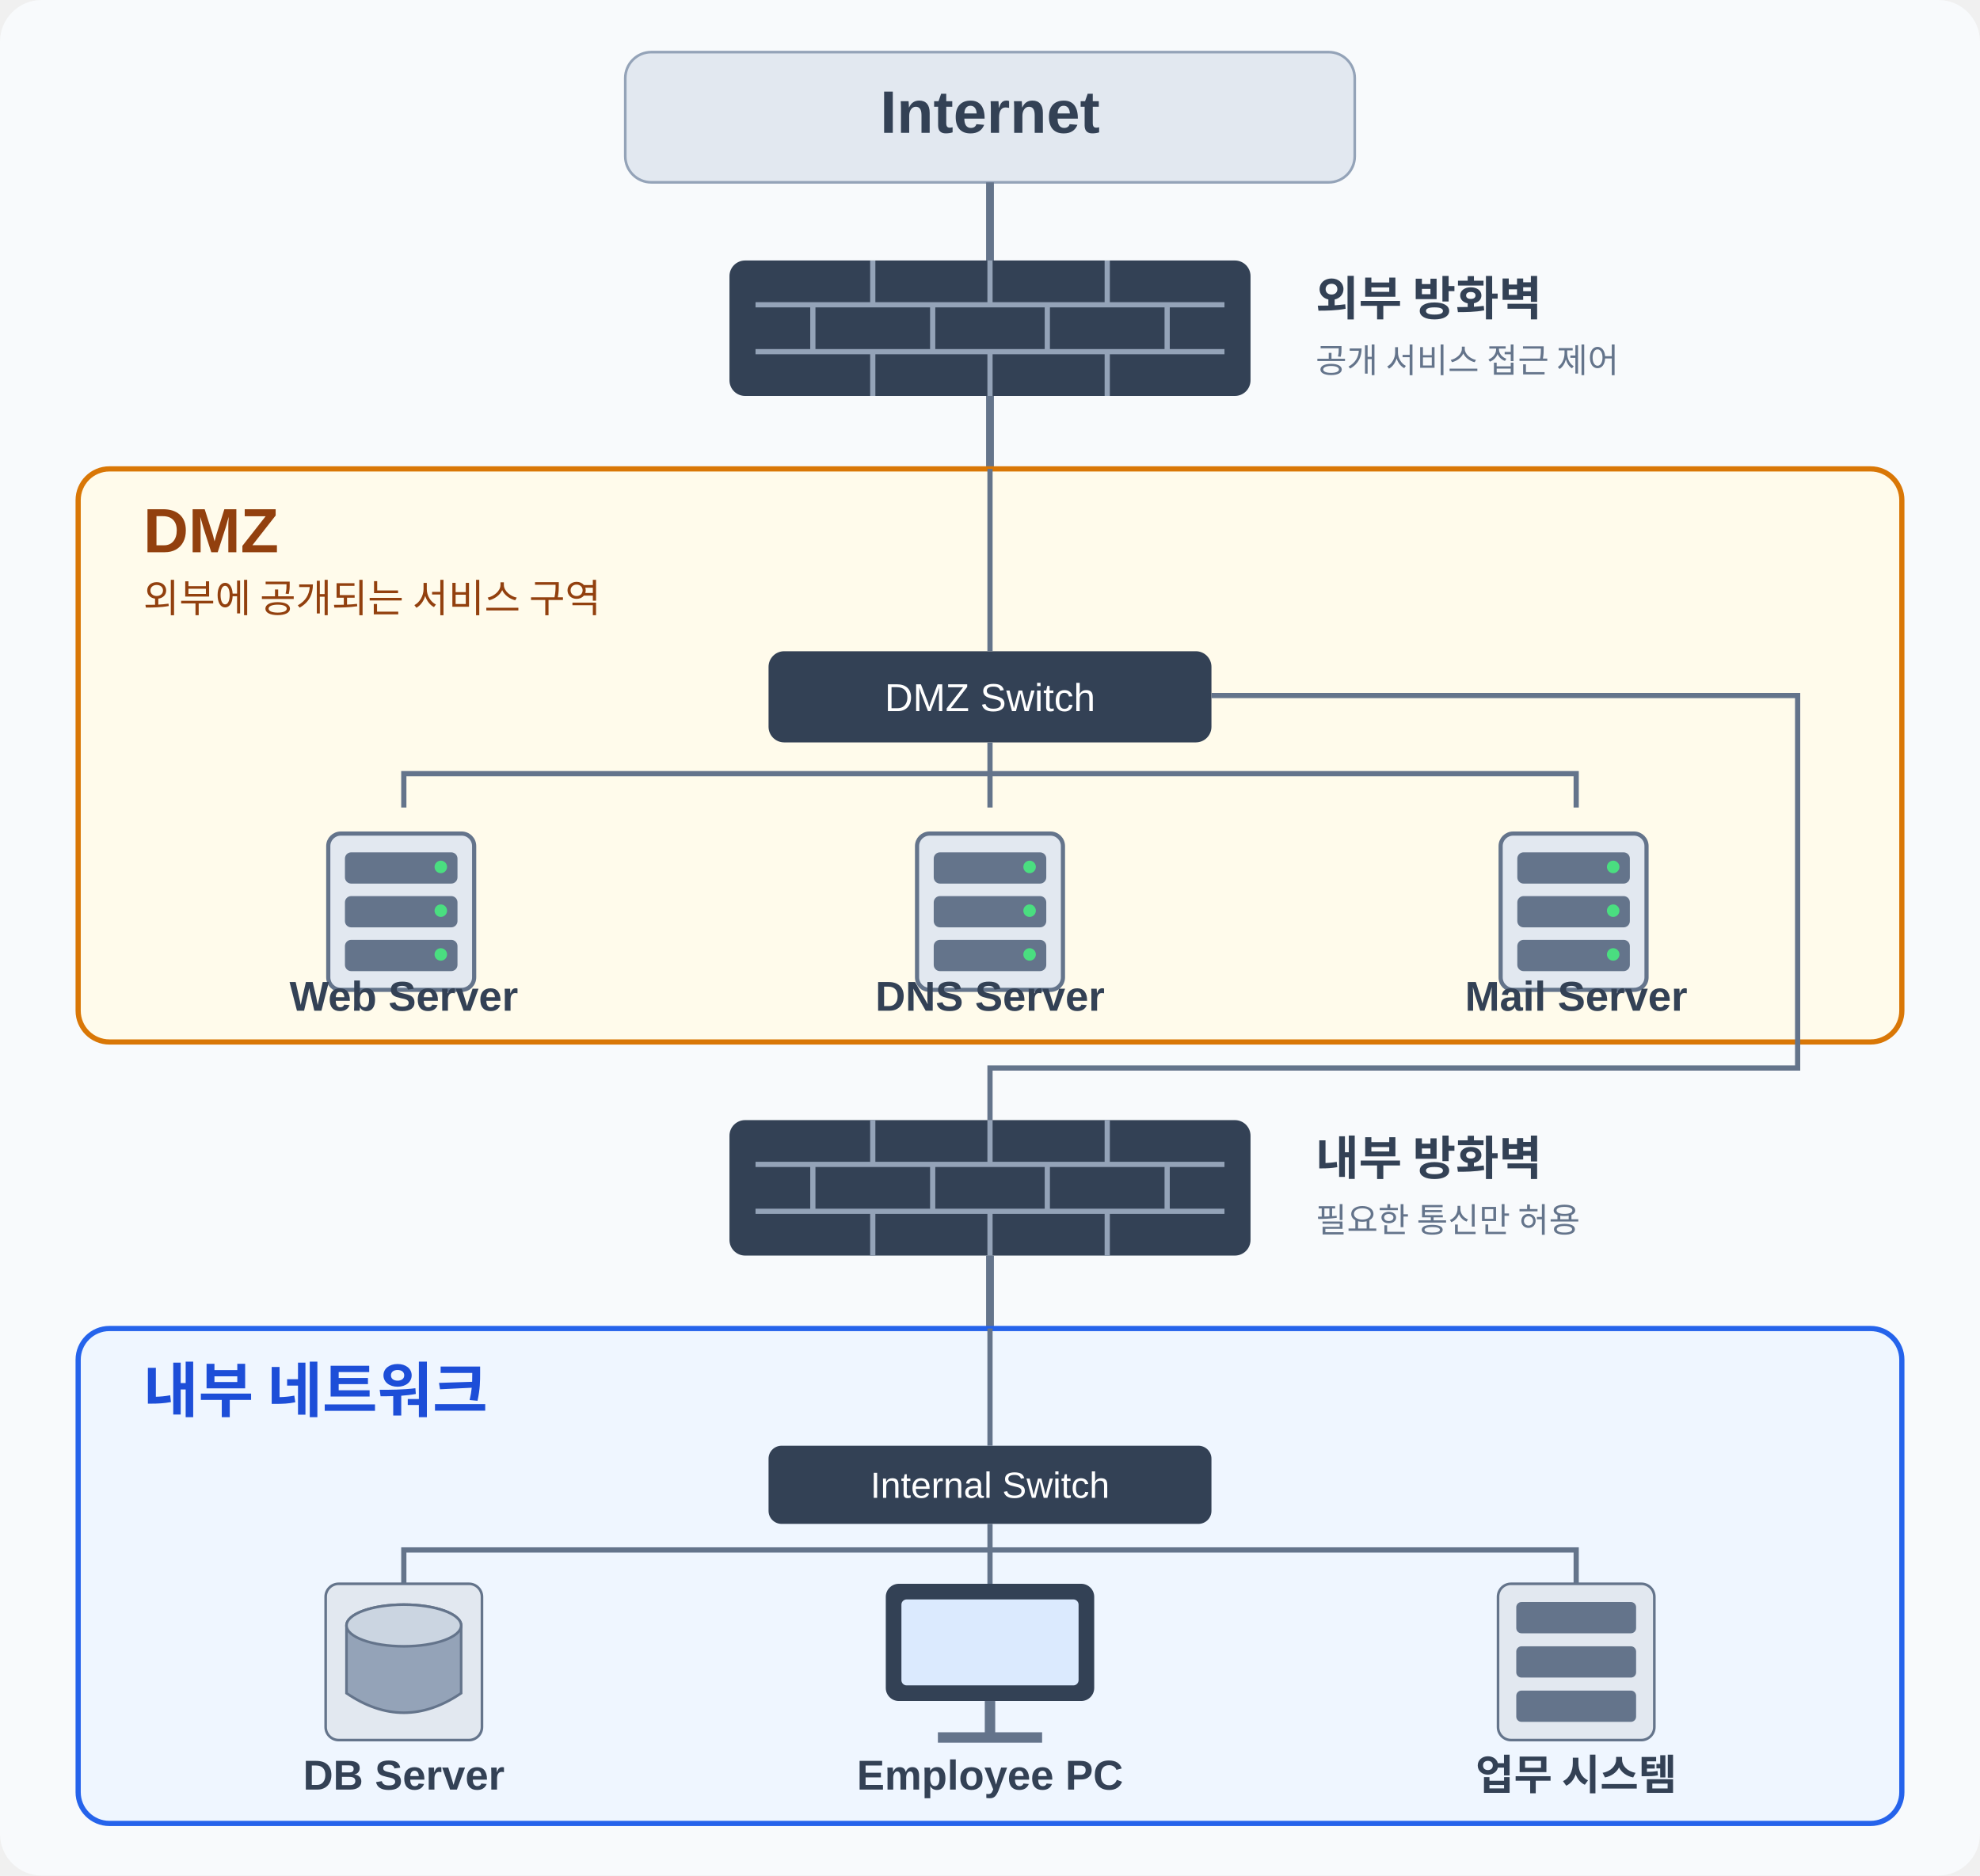
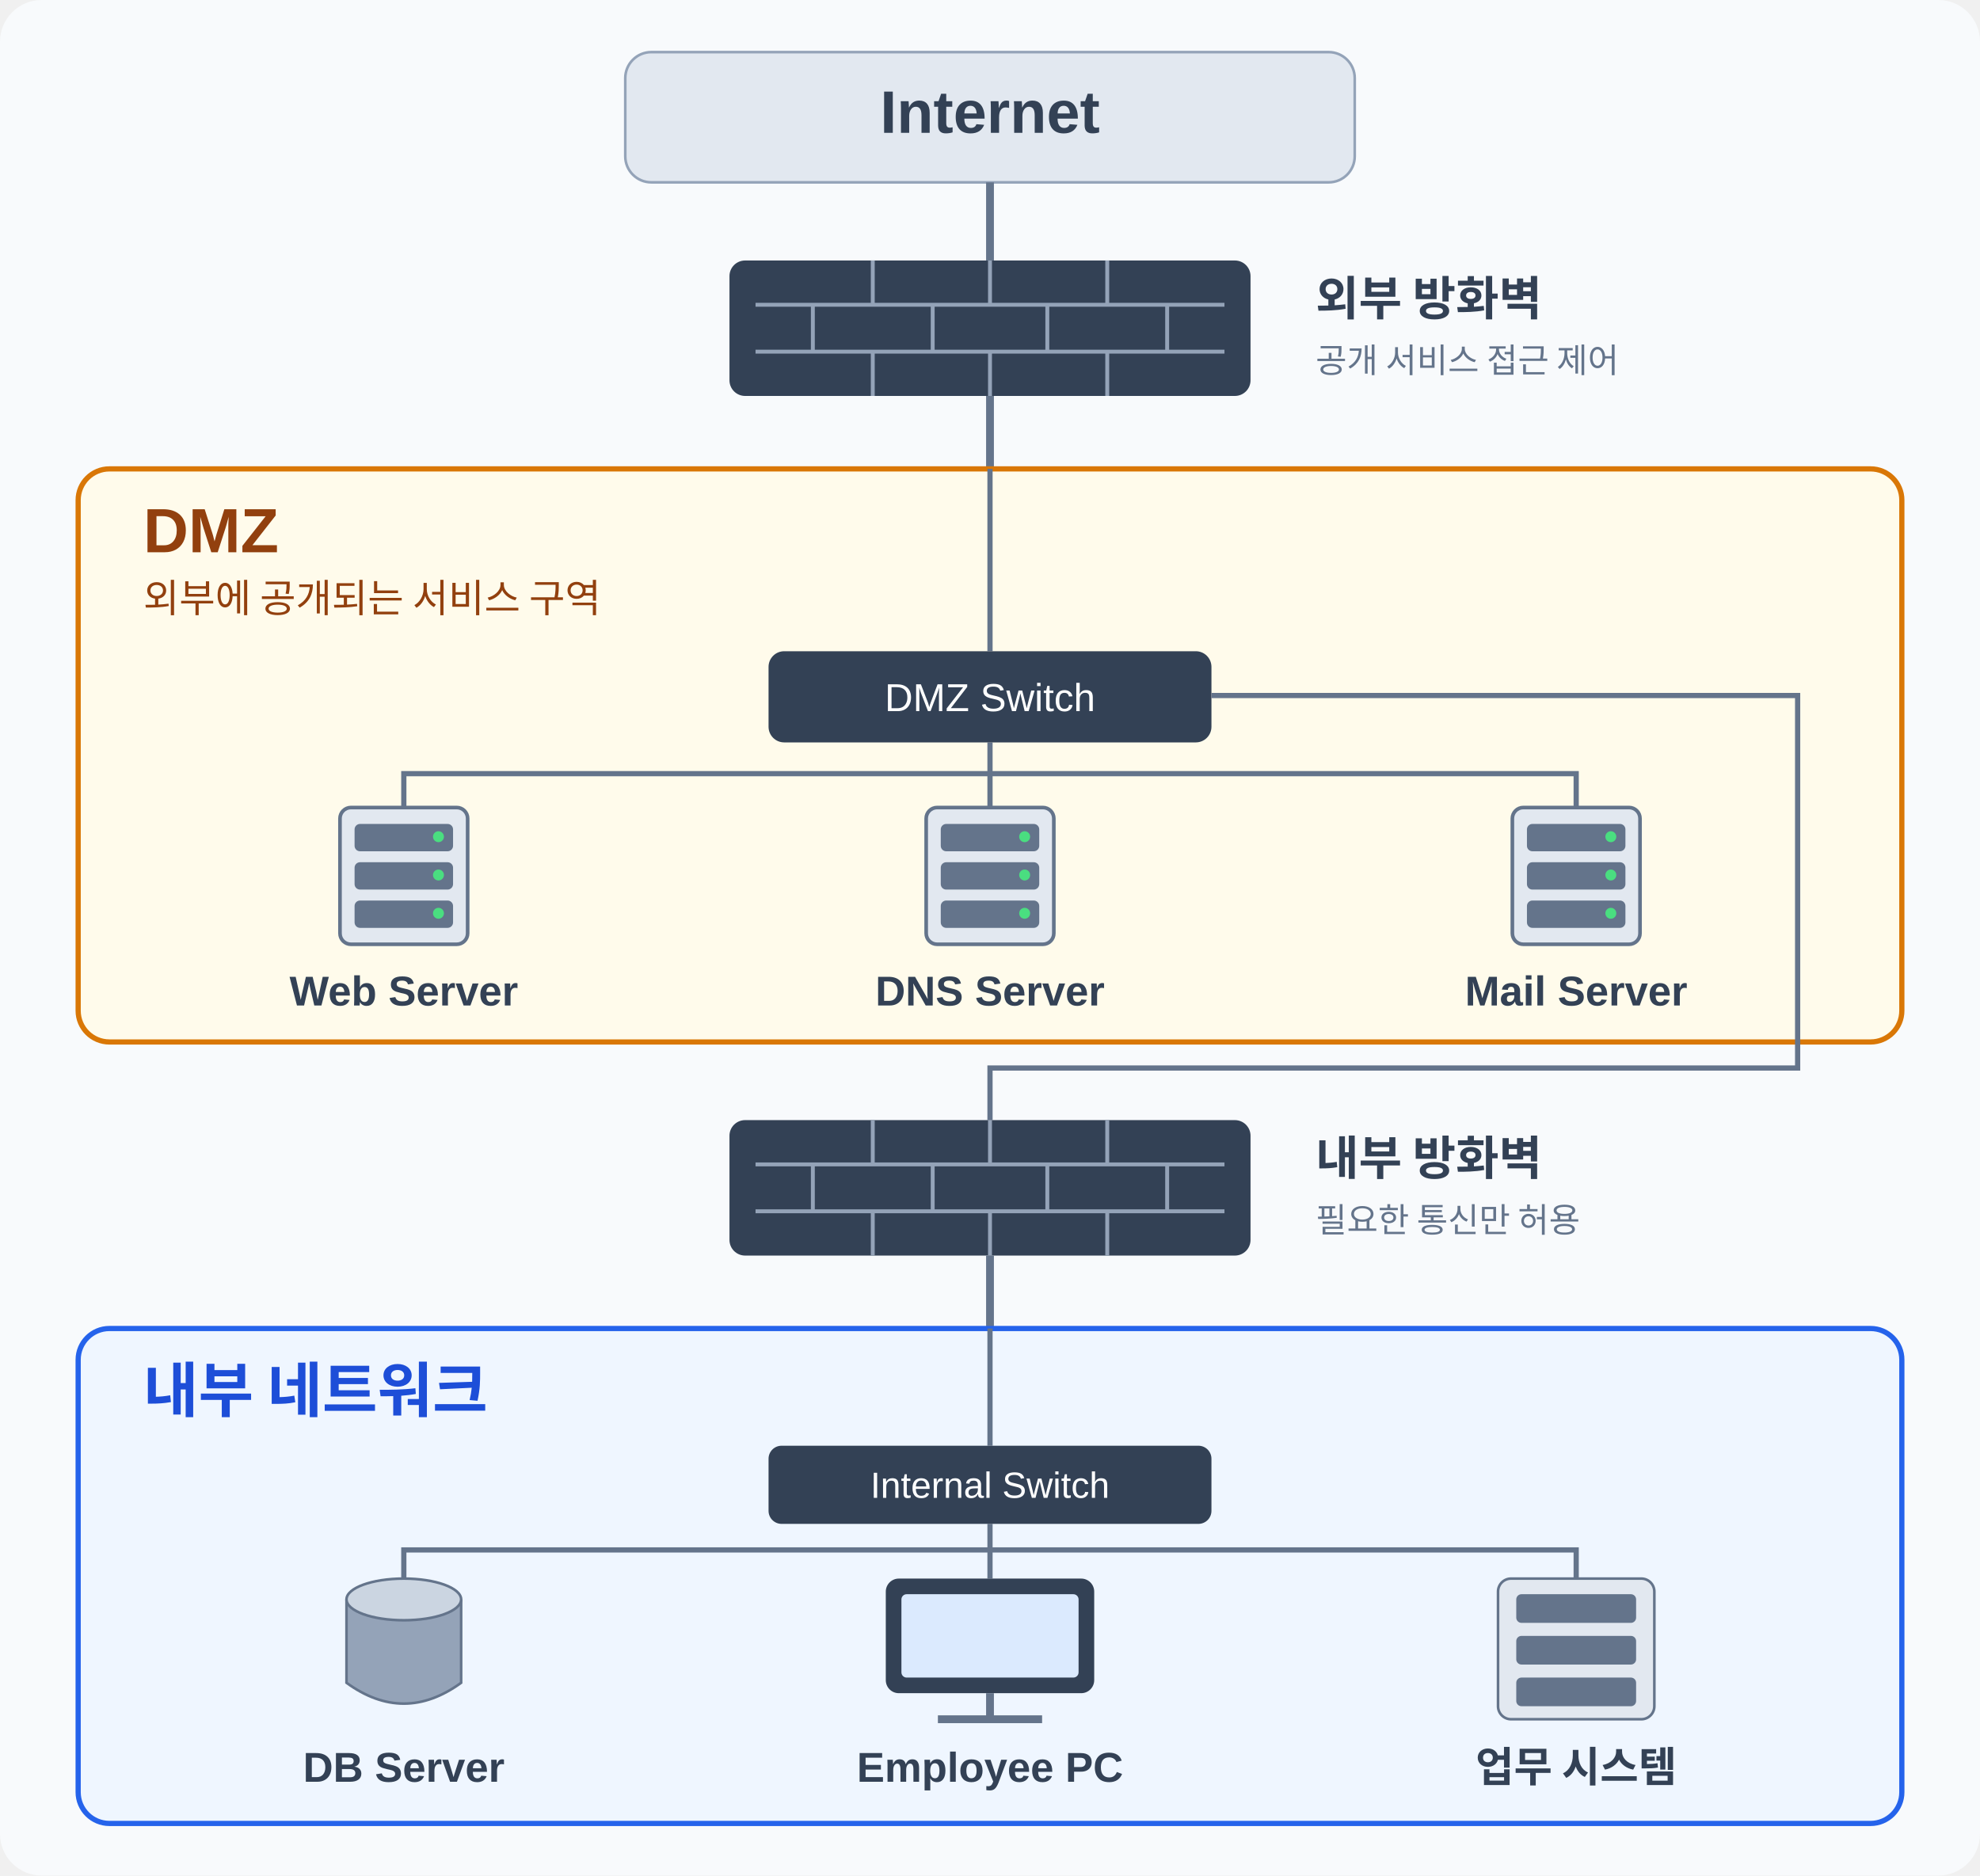
<svg xmlns="http://www.w3.org/2000/svg" viewBox="0 0 760 720">
  <rect width="760" height="720" rx="16" fill="#f8fafc" />
  <defs>
    <g id="server">
      <rect width="70" height="75" rx="6" fill="#e2e8f0" stroke="#64748b" stroke-width="2" />
      <g fill="#64748b">
        <rect x="8" y="9" width="54" height="15" rx="3" />
        <rect x="8" y="30" width="54" height="15" rx="3" />
        <rect x="8" y="51" width="54" height="15" rx="3" />
      </g>
      <g fill="#4ade80">
        <circle cx="54" cy="16" r="3" />
        <circle cx="54" cy="37" r="3" />
        <circle cx="54" cy="58" r="3" />
      </g>
    </g>
    <g id="firewall">
      <rect width="200" height="52" rx="6" fill="#334155" />
-       <g stroke="#94a3b8" stroke-width="2">
+       <g stroke="#94a3b8" stroke-width="1.5">
        <path d="M10 17 H190 M10 35 H190" />
        <path d="M55 0 V17 M100 0 V17 M145 0 V17" />
        <path d="M32 17 V35 M78 17 V35 M122 17 V35 M168 17 V35" />
        <path d="M55 35 V52 M100 35 V52 M145 35 V52" />
      </g>
    </g>
  </defs>
  <g font-family="Arial, sans-serif" text-anchor="middle">
    <rect x="240" y="20" width="280" height="50" rx="10" fill="#e2e8f0" stroke="#94a3b8" />
    <text x="380" y="51" font-size="23" font-weight="bold" fill="#334155">Internet</text>
    <path d="M380 70 V100" stroke="#64748b" stroke-width="3" />
    <use href="#firewall" x="280" y="100" />
    <text x="505" y="121" text-anchor="start" font-size="18" font-weight="bold" fill="#334155">외부 방화벽</text>
    <text x="505" y="143" text-anchor="start" font-size="13" fill="#64748b">공개 서비스 접근 제어</text>
    <path d="M380 152 V180" stroke="#64748b" stroke-width="3" />
    <rect x="30" y="180" width="700" height="220" rx="12" fill="#fffbeb" stroke="#d97706" stroke-width="2" />
    <text x="55" y="212" text-anchor="start" font-size="24" font-weight="bold" fill="#92400e">DMZ</text>
    <text x="55" y="235" text-anchor="start" font-size="15" fill="#92400e">외부에 공개되는 서비스 구역</text>
+     <path d="M380 180 V250              M380 285 V297 H155 V310              M380 297 V310              M380 297 H605 V310" fill="none" stroke="#64748b" stroke-width="2" />
    <rect x="295" y="250" width="170" height="35" rx="6" fill="#334155" />
    <text x="380" y="273" font-size="15" fill="#ffffff">DMZ Switch</text>
-     <path d="M380 180 V250              M380 285 V297 H155 V310              M380 297 V310              M380 297 H605 V310" fill="none" stroke="#64748b" stroke-width="2" />
-     <use href="#server" x="120" y="310" transform="translate(30 72) scale(.8)" />
-     <use href="#server" x="345" y="310" transform="translate(76 72) scale(.8)" />
-     <use href="#server" x="570" y="310" transform="translate(120 72) scale(.8)" />
-     <text x="155" y="388" font-size="16" font-weight="bold" fill="#334155">Web Server</text>
-     <text x="380" y="388" font-size="16" font-weight="bold" fill="#334155">DNS Server</text>
-     <text x="605" y="388" font-size="16" font-weight="bold" fill="#334155">Mail Server</text>
+     <use href="#server" transform="translate(130.5 310) scale(0.7)" />
+     <use href="#server" transform="translate(355.5 310) scale(0.7)" />
+     <use href="#server" transform="translate(580.5 310) scale(0.7)" />
+     <g font-size="16" font-weight="bold" fill="#334155">
+       <text x="155" y="386">Web Server</text>
+       <text x="380" y="386">DNS Server</text>
+       <text x="605" y="386">Mail Server</text>
+     </g>
    <path d="M465 267 H690 V410 H380 V430" fill="none" stroke="#64748b" stroke-width="2" />
    <use href="#firewall" x="280" y="430" />
    <text x="505" y="451" text-anchor="start" font-size="18" font-weight="bold" fill="#334155">내부 방화벽</text>
    <text x="505" y="473" text-anchor="start" font-size="13" fill="#64748b">필요한 통신만 허용</text>
    <path d="M380 482 V510" stroke="#64748b" stroke-width="3" />
    <rect x="30" y="510" width="700" height="190" rx="12" fill="#eff6ff" stroke="#2563eb" stroke-width="2" />
    <text x="55" y="542" text-anchor="start" font-size="23" font-weight="bold" fill="#1d4ed8">내부 네트워크</text>
+     <path d="M380 510 V555              M380 585 V595 H155 V606              M380 595 V606              M380 595 H605 V606" fill="none" stroke="#64748b" stroke-width="2" />
    <rect x="295" y="555" width="170" height="30" rx="5" fill="#334155" />
    <text x="380" y="575" font-size="14" fill="#ffffff">Internal Switch</text>
-     <path d="M380 510 V555              M380 585 V595 H155 V608              M380 595 V608              M380 595 H605 V608" fill="none" stroke="#64748b" stroke-width="2" />
-     <rect x="125" y="608" width="60" height="60" rx="5" fill="#e2e8f0" stroke="#64748b" />
-     <ellipse cx="155" cy="624" rx="22" ry="8" fill="#94a3b8" stroke="#64748b" />
-     <path d="M133 624 V650 Q155 665 177 650 V624" fill="#94a3b8" stroke="#64748b" />
-     <ellipse cx="155" cy="624" rx="22" ry="8" fill="#cbd5e1" stroke="#64748b" />
-     <rect x="340" y="608" width="80" height="45" rx="5" fill="#334155" />
-     <rect x="346" y="614" width="68" height="33" rx="2" fill="#dbeafe" />
-     <path d="M380 653 V667 M360 667 H400" stroke="#64748b" stroke-width="4" />
-     <rect x="575" y="608" width="60" height="60" rx="5" fill="#e2e8f0" stroke="#64748b" />
+     <path d="M133 614 V646 Q155 662 177 646 V614" fill="#94a3b8" stroke="#64748b" />
+     <ellipse cx="155" cy="614" rx="22" ry="8" fill="#cbd5e1" stroke="#64748b" />
+     <rect x="340" y="606" width="80" height="44" rx="5" fill="#334155" />
+     <rect x="346" y="612" width="68" height="32" rx="2" fill="#dbeafe" />
+     <path d="M380 650 V660 M360 660 H400" stroke="#64748b" stroke-width="3" />
+     <rect x="575" y="606" width="60" height="54" rx="5" fill="#e2e8f0" stroke="#64748b" />
    <g fill="#64748b">
-       <rect x="582" y="615" width="46" height="12" rx="2" />
-       <rect x="582" y="632" width="46" height="12" rx="2" />
-       <rect x="582" y="649" width="46" height="12" rx="2" />
+       <rect x="582" y="612" width="46" height="11" rx="2" />
+       <rect x="582" y="628" width="46" height="11" rx="2" />
+       <rect x="582" y="644" width="46" height="11" rx="2" />
    </g>
    <g font-size="16" font-weight="bold" fill="#334155">
-       <text x="155" y="687">DB Server</text>
-       <text x="380" y="687">Employee PC</text>
-       <text x="605" y="687">업무 시스템</text>
+       <text x="155" y="684">DB Server</text>
+       <text x="380" y="684">Employee PC</text>
+       <text x="605" y="684">업무 시스템</text>
    </g>
  </g>
</svg>
